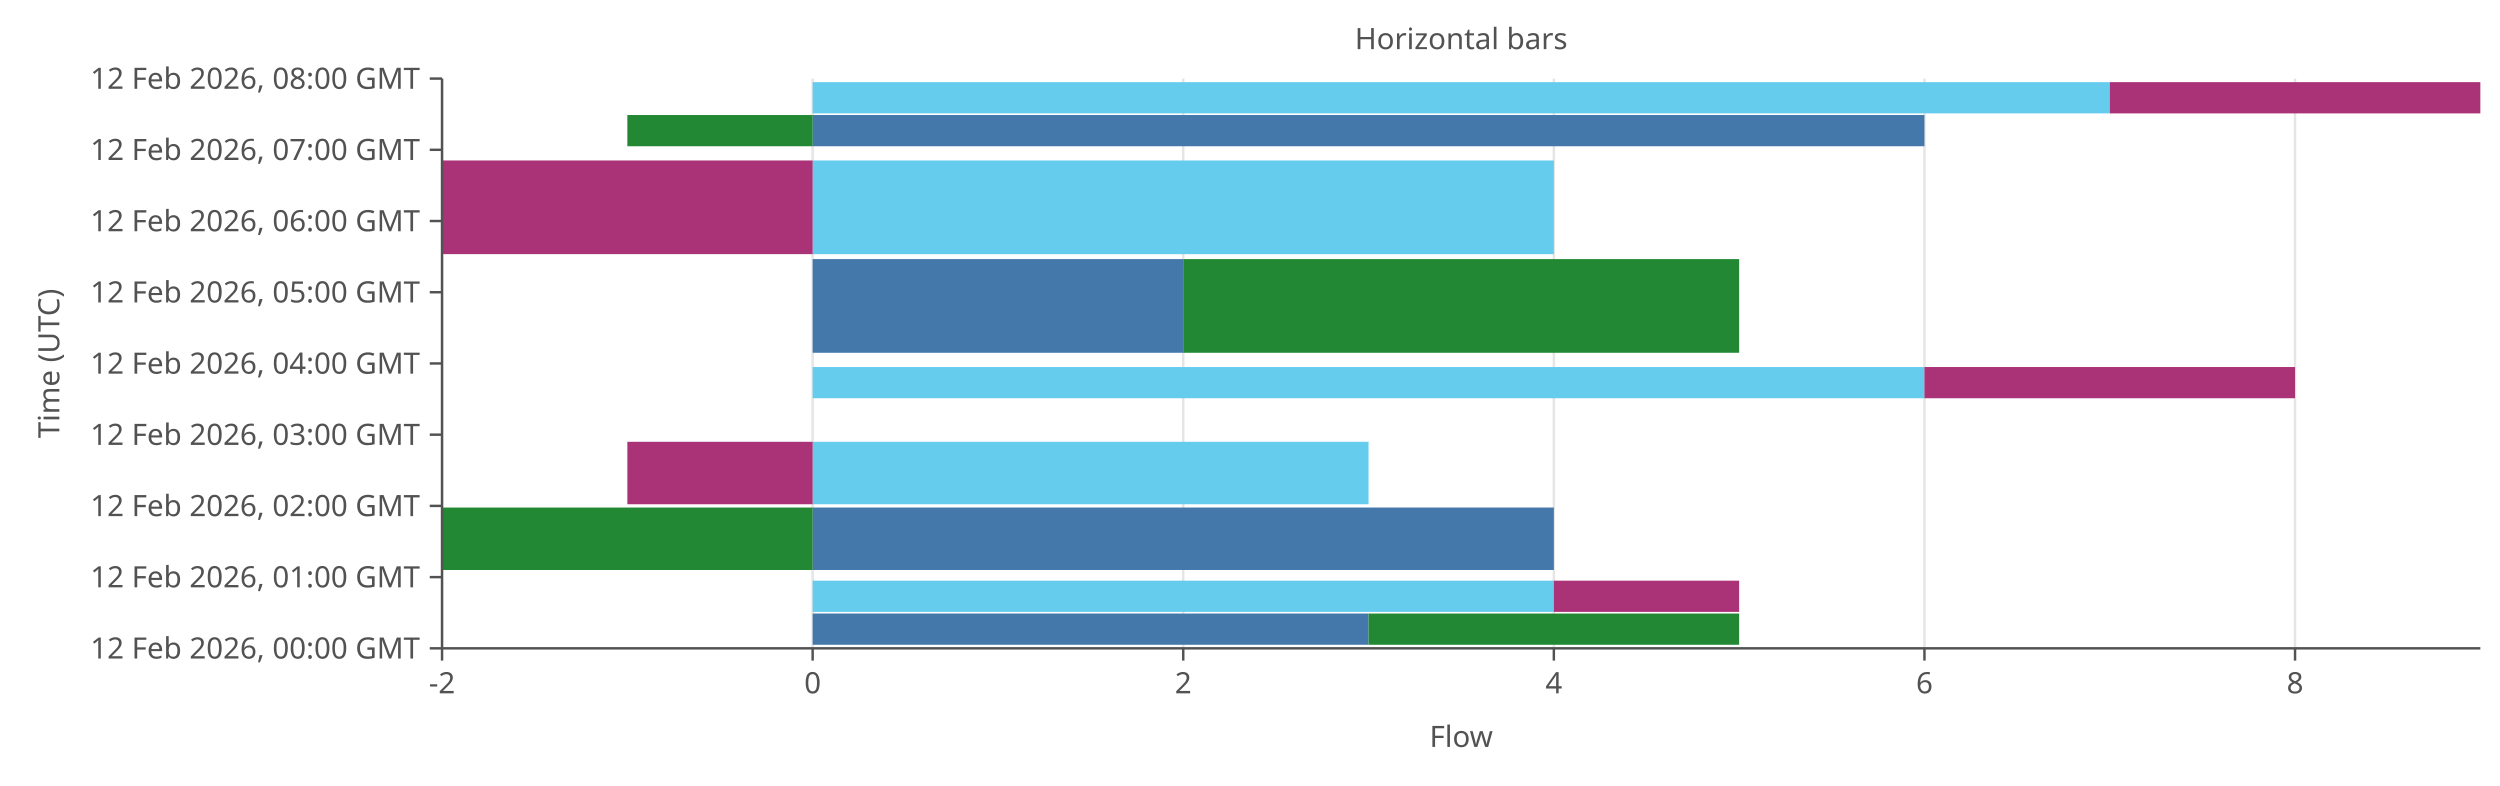
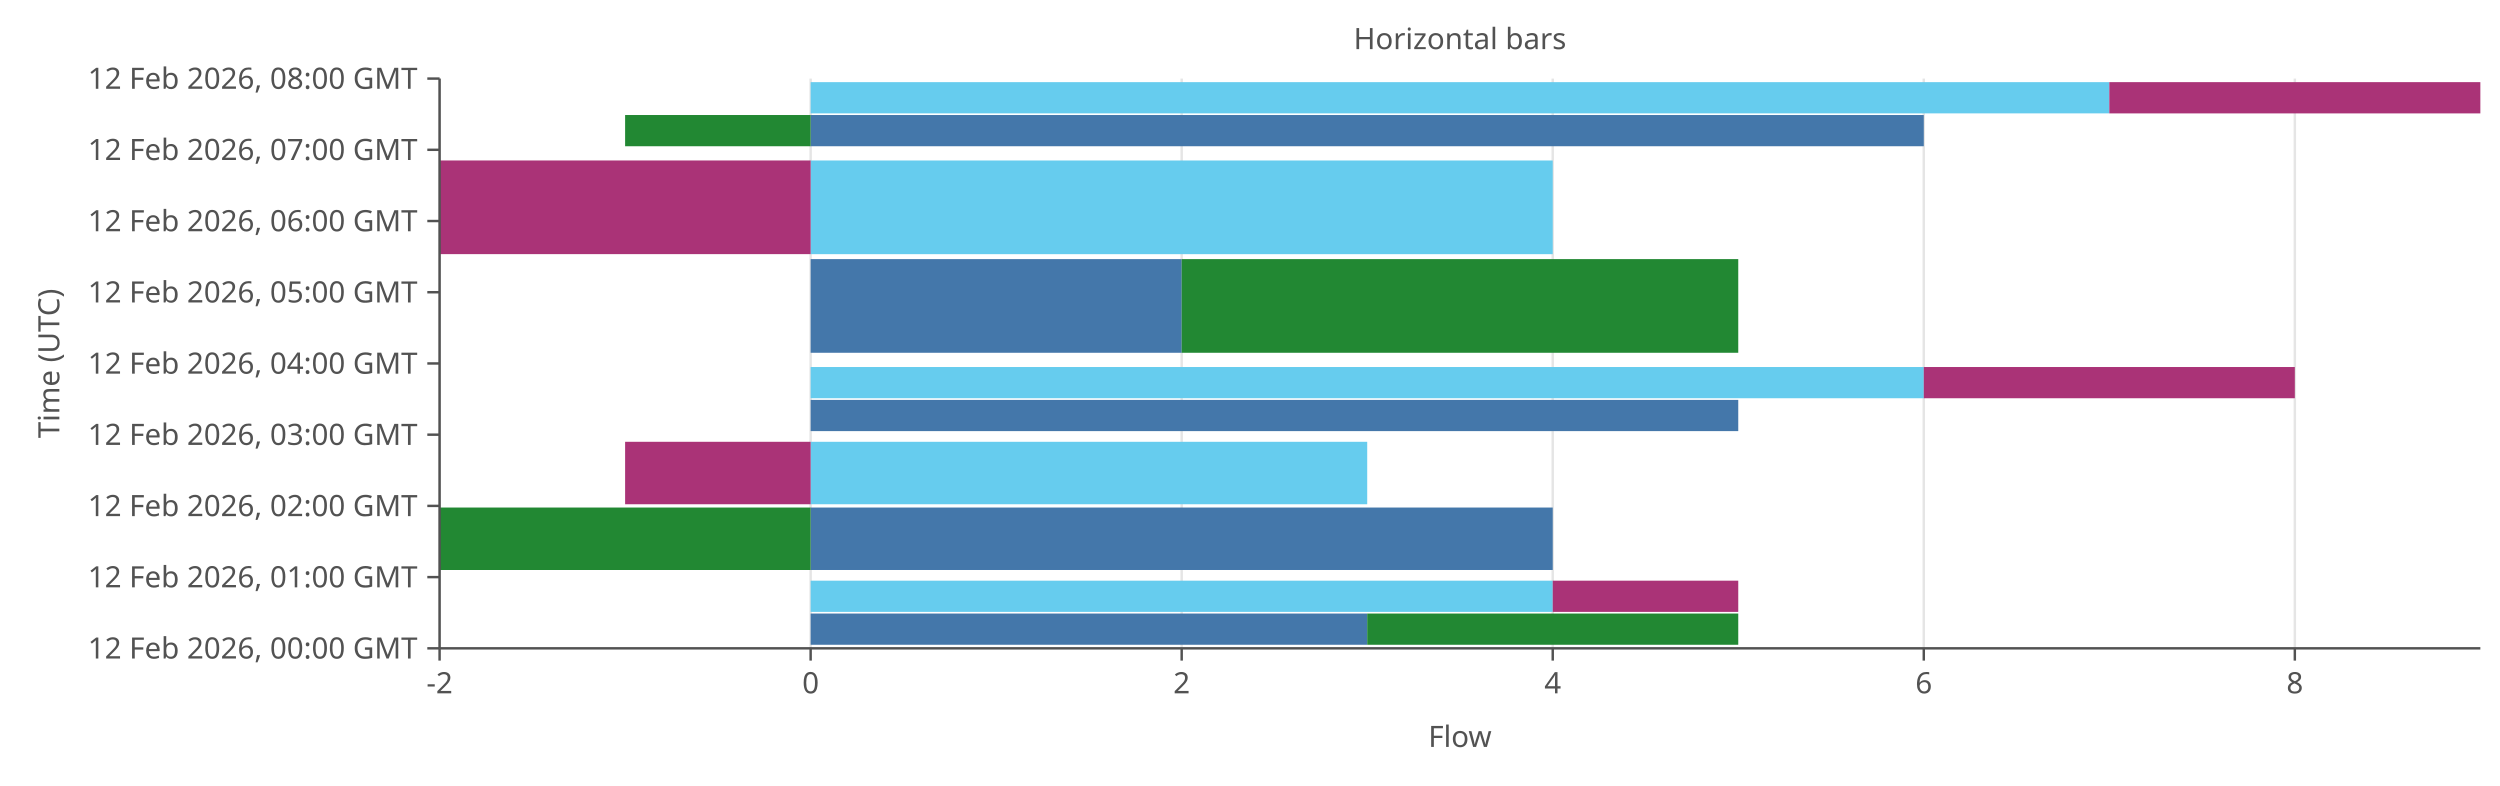
<svg xmlns="http://www.w3.org/2000/svg" class="fews-chart" role="img" style="display: block; color: rgb(82, 82, 82); font-family: sans-serif; font-size: 12px; width: 1018px; height: 320px; overflow: hidden; background-color: rgba(0, 0, 0, 0); background-image: none; background-position: 0% 0%; background-repeat: repeat; background-size: auto; font-weight: 400; line-height: 18px; color-scheme: light dark; letter-spacing: normal; word-spacing: 0px; text-rendering: auto; shape-rendering: auto;" width="1018" height="320" viewBox="0 0 1018 320" aria-label="Horizontal bars">
-   <rect width="830" height="232" display="" x="180" y="32" fill="var(--fews-chart-background, #ffffff)" />
+   <rect width="831" height="232" display="" x="179" y="32" fill="var(--fews-chart-background, #ffffff)" />
  <path display="none" fill="var(--fews-chart-background, #ffffff)" />
  <defs>
    <clipPath id="fews-visual-clip">
-       <rect x="180" y="32" width="830" height="232" />
+       <rect x="179" y="32" width="831" height="232" />
    </clipPath>
  </defs>
  <g data-layer="grid" stroke="var(--fews-chart-grid, #e5e5e5)">
-     <line x1="180" x2="180" y1="32" y2="264" stroke="inherit" />
-     <line x1="330.909" x2="330.909" y1="32" y2="264" stroke="inherit" />
-     <line x1="481.818" x2="481.818" y1="32" y2="264" stroke="inherit" />
-     <line x1="632.727" x2="632.727" y1="32" y2="264" stroke="inherit" />
-     <line x1="783.636" x2="783.636" y1="32" y2="264" stroke="inherit" />
-     <line x1="934.545" x2="934.545" y1="32" y2="264" stroke="inherit" />
+     <line x1="179" x2="179" y1="32" y2="264" stroke="inherit" />
+     <line x1="330.091" x2="330.091" y1="32" y2="264" stroke="inherit" />
+     <line x1="481.182" x2="481.182" y1="32" y2="264" stroke="inherit" />
+     <line x1="632.273" x2="632.273" y1="32" y2="264" stroke="inherit" />
+     <line x1="783.364" x2="783.364" y1="32" y2="264" stroke="inherit" />
+     <line x1="934.455" x2="934.455" y1="32" y2="264" stroke="inherit" />
  </g>
  <g data-layer="marks" clip-path="url(#fews-visual-clip)">
    <g data-mark="bar" data-mark-id="horizontal">
-       <rect data-mark="bar-segment" data-key="[&quot;upstream&quot;,0]" data-layer-id="upstream" data-sample-id="0" x="330.909" y="249.835" width="226.364" height="12.715" fill="#4477aa" fill-opacity="1" stroke="none" stroke-width="0" />
-       <rect data-mark="bar-segment" data-key="[&quot;lateral&quot;,0]" data-layer-id="lateral" data-sample-id="0" x="557.273" y="249.835" width="150.909" height="12.715" fill="#228833" fill-opacity="1" stroke="none" stroke-width="0" />
-       <rect data-mark="bar-segment" data-key="[&quot;forecast-upstream&quot;,0]" data-layer-id="forecast-upstream" data-sample-id="0" x="330.909" y="236.45" width="301.818" height="12.715" fill="#66ccee" fill-opacity="1" stroke="none" stroke-width="0" />
-       <rect data-mark="bar-segment" data-key="[&quot;forecast-lateral&quot;,0]" data-layer-id="forecast-lateral" data-sample-id="0" x="632.727" y="236.45" width="75.455" height="12.715" fill="#aa3377" fill-opacity="1" stroke="none" stroke-width="0" />
-       <rect data-mark="bar-segment" data-key="[&quot;upstream&quot;,1]" data-layer-id="upstream" data-sample-id="1" x="330.909" y="206.669" width="301.818" height="25.431" fill="#4477aa" fill-opacity="1" stroke="none" stroke-width="0" />
-       <rect data-mark="bar-segment" data-key="[&quot;lateral&quot;,1]" data-layer-id="lateral" data-sample-id="1" x="180" y="206.669" width="150.909" height="25.431" fill="#228833" fill-opacity="1" stroke="none" stroke-width="0" />
-       <rect data-mark="bar-segment" data-key="[&quot;forecast-upstream&quot;,1]" data-layer-id="forecast-upstream" data-sample-id="1" x="330.909" y="179.9" width="226.364" height="25.431" fill="#66ccee" fill-opacity="1" stroke="none" stroke-width="0" />
-       <rect data-mark="bar-segment" data-key="[&quot;forecast-lateral&quot;,1]" data-layer-id="forecast-lateral" data-sample-id="1" x="255.455" y="179.9" width="75.455" height="25.431" fill="#aa3377" fill-opacity="1" stroke="none" stroke-width="0" />
-       <rect data-mark="bar-segment" data-key="[&quot;forecast-upstream&quot;,2]" data-layer-id="forecast-upstream" data-sample-id="2" x="330.909" y="149.45" width="452.727" height="12.715" fill="#66ccee" fill-opacity="1" stroke="none" stroke-width="0" />
-       <rect data-mark="bar-segment" data-key="[&quot;forecast-lateral&quot;,2]" data-layer-id="forecast-lateral" data-sample-id="2" x="783.636" y="149.45" width="150.909" height="12.715" fill="#aa3377" fill-opacity="1" stroke="none" stroke-width="0" />
-       <rect data-mark="bar-segment" data-key="[&quot;upstream&quot;,3]" data-layer-id="upstream" data-sample-id="3" x="330.909" y="105.504" width="150.909" height="38.146" fill="#4477aa" fill-opacity="1" stroke="none" stroke-width="0" />
-       <rect data-mark="bar-segment" data-key="[&quot;lateral&quot;,3]" data-layer-id="lateral" data-sample-id="3" x="481.818" y="105.504" width="226.364" height="38.146" fill="#228833" fill-opacity="1" stroke="none" stroke-width="0" />
-       <rect data-mark="bar-segment" data-key="[&quot;forecast-upstream&quot;,3]" data-layer-id="forecast-upstream" data-sample-id="3" x="330.909" y="65.35" width="301.818" height="38.146" fill="#66ccee" fill-opacity="1" stroke="none" stroke-width="0" />
-       <rect data-mark="bar-segment" data-key="[&quot;forecast-lateral&quot;,3]" data-layer-id="forecast-lateral" data-sample-id="3" x="180" y="65.35" width="150.909" height="38.146" fill="#aa3377" fill-opacity="1" stroke="none" stroke-width="0" />
-       <rect data-mark="bar-segment" data-key="[&quot;upstream&quot;,4]" data-layer-id="upstream" data-sample-id="4" x="330.909" y="46.835" width="452.727" height="12.715" fill="#4477aa" fill-opacity="1" stroke="none" stroke-width="0" />
-       <rect data-mark="bar-segment" data-key="[&quot;lateral&quot;,4]" data-layer-id="lateral" data-sample-id="4" x="255.455" y="46.835" width="75.455" height="12.715" fill="#228833" fill-opacity="1" stroke="none" stroke-width="0" />
-       <rect data-mark="bar-segment" data-key="[&quot;forecast-upstream&quot;,4]" data-layer-id="forecast-upstream" data-sample-id="4" x="330.909" y="33.45" width="528.182" height="12.715" fill="#66ccee" fill-opacity="1" stroke="none" stroke-width="0" />
-       <rect data-mark="bar-segment" data-key="[&quot;forecast-lateral&quot;,4]" data-layer-id="forecast-lateral" data-sample-id="4" x="859.091" y="33.45" width="150.909" height="12.715" fill="#aa3377" fill-opacity="1" stroke="none" stroke-width="0" />
+       <rect data-mark="bar-segment" data-key="[&quot;upstream&quot;,0]" data-layer-id="upstream" data-sample-id="0" x="330.091" y="249.835" width="226.636" height="12.715" fill="#4477aa" fill-opacity="1" stroke="none" stroke-width="0" />
+       <rect data-mark="bar-segment" data-key="[&quot;lateral&quot;,0]" data-layer-id="lateral" data-sample-id="0" x="556.727" y="249.835" width="151.091" height="12.715" fill="#228833" fill-opacity="1" stroke="none" stroke-width="0" />
+       <rect data-mark="bar-segment" data-key="[&quot;forecast-upstream&quot;,0]" data-layer-id="forecast-upstream" data-sample-id="0" x="330.091" y="236.45" width="302.182" height="12.715" fill="#66ccee" fill-opacity="1" stroke="none" stroke-width="0" />
+       <rect data-mark="bar-segment" data-key="[&quot;forecast-lateral&quot;,0]" data-layer-id="forecast-lateral" data-sample-id="0" x="632.273" y="236.45" width="75.545" height="12.715" fill="#aa3377" fill-opacity="1" stroke="none" stroke-width="0" />
+       <rect data-mark="bar-segment" data-key="[&quot;upstream&quot;,1]" data-layer-id="upstream" data-sample-id="1" x="330.091" y="206.669" width="302.182" height="25.431" fill="#4477aa" fill-opacity="1" stroke="none" stroke-width="0" />
+       <rect data-mark="bar-segment" data-key="[&quot;lateral&quot;,1]" data-layer-id="lateral" data-sample-id="1" x="179" y="206.669" width="151.091" height="25.431" fill="#228833" fill-opacity="1" stroke="none" stroke-width="0" />
+       <rect data-mark="bar-segment" data-key="[&quot;forecast-upstream&quot;,1]" data-layer-id="forecast-upstream" data-sample-id="1" x="330.091" y="179.9" width="226.636" height="25.431" fill="#66ccee" fill-opacity="1" stroke="none" stroke-width="0" />
+       <rect data-mark="bar-segment" data-key="[&quot;forecast-lateral&quot;,1]" data-layer-id="forecast-lateral" data-sample-id="1" x="254.545" y="179.9" width="75.545" height="25.431" fill="#aa3377" fill-opacity="1" stroke="none" stroke-width="0" />
+       <rect data-mark="bar-segment" data-key="[&quot;upstream&quot;,2]" data-layer-id="upstream" data-sample-id="2" x="330.091" y="162.835" width="377.727" height="12.715" fill="#4477aa" fill-opacity="1" stroke="none" stroke-width="0" />
+       <rect data-mark="bar-segment" data-key="[&quot;forecast-upstream&quot;,2]" data-layer-id="forecast-upstream" data-sample-id="2" x="330.091" y="149.45" width="453.273" height="12.715" fill="#66ccee" fill-opacity="1" stroke="none" stroke-width="0" />
+       <rect data-mark="bar-segment" data-key="[&quot;forecast-lateral&quot;,2]" data-layer-id="forecast-lateral" data-sample-id="2" x="783.364" y="149.45" width="151.091" height="12.715" fill="#aa3377" fill-opacity="1" stroke="none" stroke-width="0" />
+       <rect data-mark="bar-segment" data-key="[&quot;upstream&quot;,3]" data-layer-id="upstream" data-sample-id="3" x="330.091" y="105.504" width="151.091" height="38.146" fill="#4477aa" fill-opacity="1" stroke="none" stroke-width="0" />
+       <rect data-mark="bar-segment" data-key="[&quot;lateral&quot;,3]" data-layer-id="lateral" data-sample-id="3" x="481.182" y="105.504" width="226.636" height="38.146" fill="#228833" fill-opacity="1" stroke="none" stroke-width="0" />
+       <rect data-mark="bar-segment" data-key="[&quot;forecast-upstream&quot;,3]" data-layer-id="forecast-upstream" data-sample-id="3" x="330.091" y="65.35" width="302.182" height="38.146" fill="#66ccee" fill-opacity="1" stroke="none" stroke-width="0" />
+       <rect data-mark="bar-segment" data-key="[&quot;forecast-lateral&quot;,3]" data-layer-id="forecast-lateral" data-sample-id="3" x="179" y="65.35" width="151.091" height="38.146" fill="#aa3377" fill-opacity="1" stroke="none" stroke-width="0" />
+       <rect data-mark="bar-segment" data-key="[&quot;upstream&quot;,4]" data-layer-id="upstream" data-sample-id="4" x="330.091" y="46.835" width="453.273" height="12.715" fill="#4477aa" fill-opacity="1" stroke="none" stroke-width="0" />
+       <rect data-mark="bar-segment" data-key="[&quot;lateral&quot;,4]" data-layer-id="lateral" data-sample-id="4" x="254.545" y="46.835" width="75.545" height="12.715" fill="#228833" fill-opacity="1" stroke="none" stroke-width="0" />
+       <rect data-mark="bar-segment" data-key="[&quot;forecast-upstream&quot;,4]" data-layer-id="forecast-upstream" data-sample-id="4" x="330.091" y="33.45" width="528.818" height="12.715" fill="#66ccee" fill-opacity="1" stroke="none" stroke-width="0" />
+       <rect data-mark="bar-segment" data-key="[&quot;forecast-lateral&quot;,4]" data-layer-id="forecast-lateral" data-sample-id="4" x="858.909" y="33.45" width="151.091" height="12.715" fill="#aa3377" fill-opacity="1" stroke="none" stroke-width="0" />
    </g>
  </g>
  <g data-layer="axes">
    <g data-scale="t" data-position="left" fill="currentColor">
-       <line x1="180" x2="180" y1="32" y2="264" stroke="currentColor" />
-       <line x1="180" y1="264" x2="175" y2="264" stroke="currentColor" />
-       <text x="171" y="264" text-anchor="end" dominant-baseline="middle" font-family="sans-serif" font-size="12" font-weight="normal" style="font-variant-numeric: tabular-nums;">12 Feb 2026, 00:00 GMT</text>
-       <line x1="180" y1="235" x2="175" y2="235" stroke="currentColor" />
-       <text x="171" y="235" text-anchor="end" dominant-baseline="middle" font-family="sans-serif" font-size="12" font-weight="normal" style="font-variant-numeric: tabular-nums;">12 Feb 2026, 01:00 GMT</text>
-       <line x1="180" y1="206" x2="175" y2="206" stroke="currentColor" />
-       <text x="171" y="206" text-anchor="end" dominant-baseline="middle" font-family="sans-serif" font-size="12" font-weight="normal" style="font-variant-numeric: tabular-nums;">12 Feb 2026, 02:00 GMT</text>
-       <line x1="180" y1="177" x2="175" y2="177" stroke="currentColor" />
-       <text x="171" y="177" text-anchor="end" dominant-baseline="middle" font-family="sans-serif" font-size="12" font-weight="normal" style="font-variant-numeric: tabular-nums;">12 Feb 2026, 03:00 GMT</text>
-       <line x1="180" y1="148" x2="175" y2="148" stroke="currentColor" />
-       <text x="171" y="148" text-anchor="end" dominant-baseline="middle" font-family="sans-serif" font-size="12" font-weight="normal" style="font-variant-numeric: tabular-nums;">12 Feb 2026, 04:00 GMT</text>
-       <line x1="180" y1="119" x2="175" y2="119" stroke="currentColor" />
-       <text x="171" y="119" text-anchor="end" dominant-baseline="middle" font-family="sans-serif" font-size="12" font-weight="normal" style="font-variant-numeric: tabular-nums;">12 Feb 2026, 05:00 GMT</text>
-       <line x1="180" y1="90" x2="175" y2="90" stroke="currentColor" />
-       <text x="171" y="90" text-anchor="end" dominant-baseline="middle" font-family="sans-serif" font-size="12" font-weight="normal" style="font-variant-numeric: tabular-nums;">12 Feb 2026, 06:00 GMT</text>
-       <line x1="180" y1="61" x2="175" y2="61" stroke="currentColor" />
-       <text x="171" y="61" text-anchor="end" dominant-baseline="middle" font-family="sans-serif" font-size="12" font-weight="normal" style="font-variant-numeric: tabular-nums;">12 Feb 2026, 07:00 GMT</text>
-       <line x1="180" y1="32" x2="175" y2="32" stroke="currentColor" />
-       <text x="171" y="32" text-anchor="end" dominant-baseline="middle" font-family="sans-serif" font-size="12" font-weight="normal" style="font-variant-numeric: tabular-nums;">12 Feb 2026, 08:00 GMT</text>
+       <line x1="179" x2="179" y1="32" y2="264" stroke="currentColor" />
+       <line x1="179" y1="264" x2="174" y2="264" stroke="currentColor" />
+       <text x="170" y="264" text-anchor="end" dominant-baseline="middle" font-family="sans-serif" font-size="12" font-weight="normal" style="font-variant-numeric: tabular-nums;">12 Feb 2026, 00:00 GMT</text>
+       <line x1="179" y1="235" x2="174" y2="235" stroke="currentColor" />
+       <text x="170" y="235" text-anchor="end" dominant-baseline="middle" font-family="sans-serif" font-size="12" font-weight="normal" style="font-variant-numeric: tabular-nums;">12 Feb 2026, 01:00 GMT</text>
+       <line x1="179" y1="206" x2="174" y2="206" stroke="currentColor" />
+       <text x="170" y="206" text-anchor="end" dominant-baseline="middle" font-family="sans-serif" font-size="12" font-weight="normal" style="font-variant-numeric: tabular-nums;">12 Feb 2026, 02:00 GMT</text>
+       <line x1="179" y1="177" x2="174" y2="177" stroke="currentColor" />
+       <text x="170" y="177" text-anchor="end" dominant-baseline="middle" font-family="sans-serif" font-size="12" font-weight="normal" style="font-variant-numeric: tabular-nums;">12 Feb 2026, 03:00 GMT</text>
+       <line x1="179" y1="148" x2="174" y2="148" stroke="currentColor" />
+       <text x="170" y="148" text-anchor="end" dominant-baseline="middle" font-family="sans-serif" font-size="12" font-weight="normal" style="font-variant-numeric: tabular-nums;">12 Feb 2026, 04:00 GMT</text>
+       <line x1="179" y1="119" x2="174" y2="119" stroke="currentColor" />
+       <text x="170" y="119" text-anchor="end" dominant-baseline="middle" font-family="sans-serif" font-size="12" font-weight="normal" style="font-variant-numeric: tabular-nums;">12 Feb 2026, 05:00 GMT</text>
+       <line x1="179" y1="90" x2="174" y2="90" stroke="currentColor" />
+       <text x="170" y="90" text-anchor="end" dominant-baseline="middle" font-family="sans-serif" font-size="12" font-weight="normal" style="font-variant-numeric: tabular-nums;">12 Feb 2026, 06:00 GMT</text>
+       <line x1="179" y1="61" x2="174" y2="61" stroke="currentColor" />
+       <text x="170" y="61" text-anchor="end" dominant-baseline="middle" font-family="sans-serif" font-size="12" font-weight="normal" style="font-variant-numeric: tabular-nums;">12 Feb 2026, 07:00 GMT</text>
+       <line x1="179" y1="32" x2="174" y2="32" stroke="currentColor" />
+       <text x="170" y="32" text-anchor="end" dominant-baseline="middle" font-family="sans-serif" font-size="12" font-weight="normal" style="font-variant-numeric: tabular-nums;">12 Feb 2026, 08:00 GMT</text>
      <text x="20" y="148" text-anchor="middle" dominant-baseline="middle" data-axis-caption="" transform="rotate(-90 20 148)" font-family="sans-serif" font-size="12" font-weight="normal" style="font-variant-numeric: normal;">Time (UTC)</text>
    </g>
    <g data-scale="q" data-position="bottom" fill="currentColor">
-       <line x1="180" x2="1010" y1="264" y2="264" stroke="currentColor" />
-       <line x1="180" y1="264" x2="180" y2="269" stroke="currentColor" />
-       <text x="180" y="273" text-anchor="middle" dominant-baseline="hanging" font-family="sans-serif" font-size="12" font-weight="normal" style="font-variant-numeric: tabular-nums;">-2</text>
-       <line x1="330.909" y1="264" x2="330.909" y2="269" stroke="currentColor" />
-       <text x="330.909" y="273" text-anchor="middle" dominant-baseline="hanging" font-family="sans-serif" font-size="12" font-weight="normal" style="font-variant-numeric: tabular-nums;">0</text>
-       <line x1="481.818" y1="264" x2="481.818" y2="269" stroke="currentColor" />
-       <text x="481.818" y="273" text-anchor="middle" dominant-baseline="hanging" font-family="sans-serif" font-size="12" font-weight="normal" style="font-variant-numeric: tabular-nums;">2</text>
-       <line x1="632.727" y1="264" x2="632.727" y2="269" stroke="currentColor" />
-       <text x="632.727" y="273" text-anchor="middle" dominant-baseline="hanging" font-family="sans-serif" font-size="12" font-weight="normal" style="font-variant-numeric: tabular-nums;">4</text>
-       <line x1="783.636" y1="264" x2="783.636" y2="269" stroke="currentColor" />
-       <text x="783.636" y="273" text-anchor="middle" dominant-baseline="hanging" font-family="sans-serif" font-size="12" font-weight="normal" style="font-variant-numeric: tabular-nums;">6</text>
-       <line x1="934.545" y1="264" x2="934.545" y2="269" stroke="currentColor" />
-       <text x="934.545" y="273" text-anchor="middle" dominant-baseline="hanging" font-family="sans-serif" font-size="12" font-weight="normal" style="font-variant-numeric: tabular-nums;">8</text>
-       <text x="595" y="300" text-anchor="middle" dominant-baseline="middle" data-axis-caption="" font-family="sans-serif" font-size="12" font-weight="normal" style="font-variant-numeric: normal;">Flow</text>
+       <line x1="179" x2="1010" y1="264" y2="264" stroke="currentColor" />
+       <line x1="179" y1="264" x2="179" y2="269" stroke="currentColor" />
+       <text x="179" y="273" text-anchor="middle" dominant-baseline="hanging" font-family="sans-serif" font-size="12" font-weight="normal" style="font-variant-numeric: tabular-nums;">-2</text>
+       <line x1="330.091" y1="264" x2="330.091" y2="269" stroke="currentColor" />
+       <text x="330.091" y="273" text-anchor="middle" dominant-baseline="hanging" font-family="sans-serif" font-size="12" font-weight="normal" style="font-variant-numeric: tabular-nums;">0</text>
+       <line x1="481.182" y1="264" x2="481.182" y2="269" stroke="currentColor" />
+       <text x="481.182" y="273" text-anchor="middle" dominant-baseline="hanging" font-family="sans-serif" font-size="12" font-weight="normal" style="font-variant-numeric: tabular-nums;">2</text>
+       <line x1="632.273" y1="264" x2="632.273" y2="269" stroke="currentColor" />
+       <text x="632.273" y="273" text-anchor="middle" dominant-baseline="hanging" font-family="sans-serif" font-size="12" font-weight="normal" style="font-variant-numeric: tabular-nums;">4</text>
+       <line x1="783.364" y1="264" x2="783.364" y2="269" stroke="currentColor" />
+       <text x="783.364" y="273" text-anchor="middle" dominant-baseline="hanging" font-family="sans-serif" font-size="12" font-weight="normal" style="font-variant-numeric: tabular-nums;">6</text>
+       <line x1="934.455" y1="264" x2="934.455" y2="269" stroke="currentColor" />
+       <text x="934.455" y="273" text-anchor="middle" dominant-baseline="hanging" font-family="sans-serif" font-size="12" font-weight="normal" style="font-variant-numeric: tabular-nums;">8</text>
+       <text x="594.5" y="300" text-anchor="middle" dominant-baseline="middle" data-axis-caption="" font-family="sans-serif" font-size="12" font-weight="normal" style="font-variant-numeric: normal;">Flow</text>
    </g>
  </g>
-   <text text-anchor="middle" x="595" y="20" font-family="sans-serif" font-size="12" font-weight="normal" fill="currentColor" style="font-variant-numeric: normal;">Horizontal bars</text>
+   <text text-anchor="middle" x="594.5" y="20" font-family="sans-serif" font-size="12" font-weight="normal" fill="currentColor" style="font-variant-numeric: normal;">Horizontal bars</text>
</svg>
